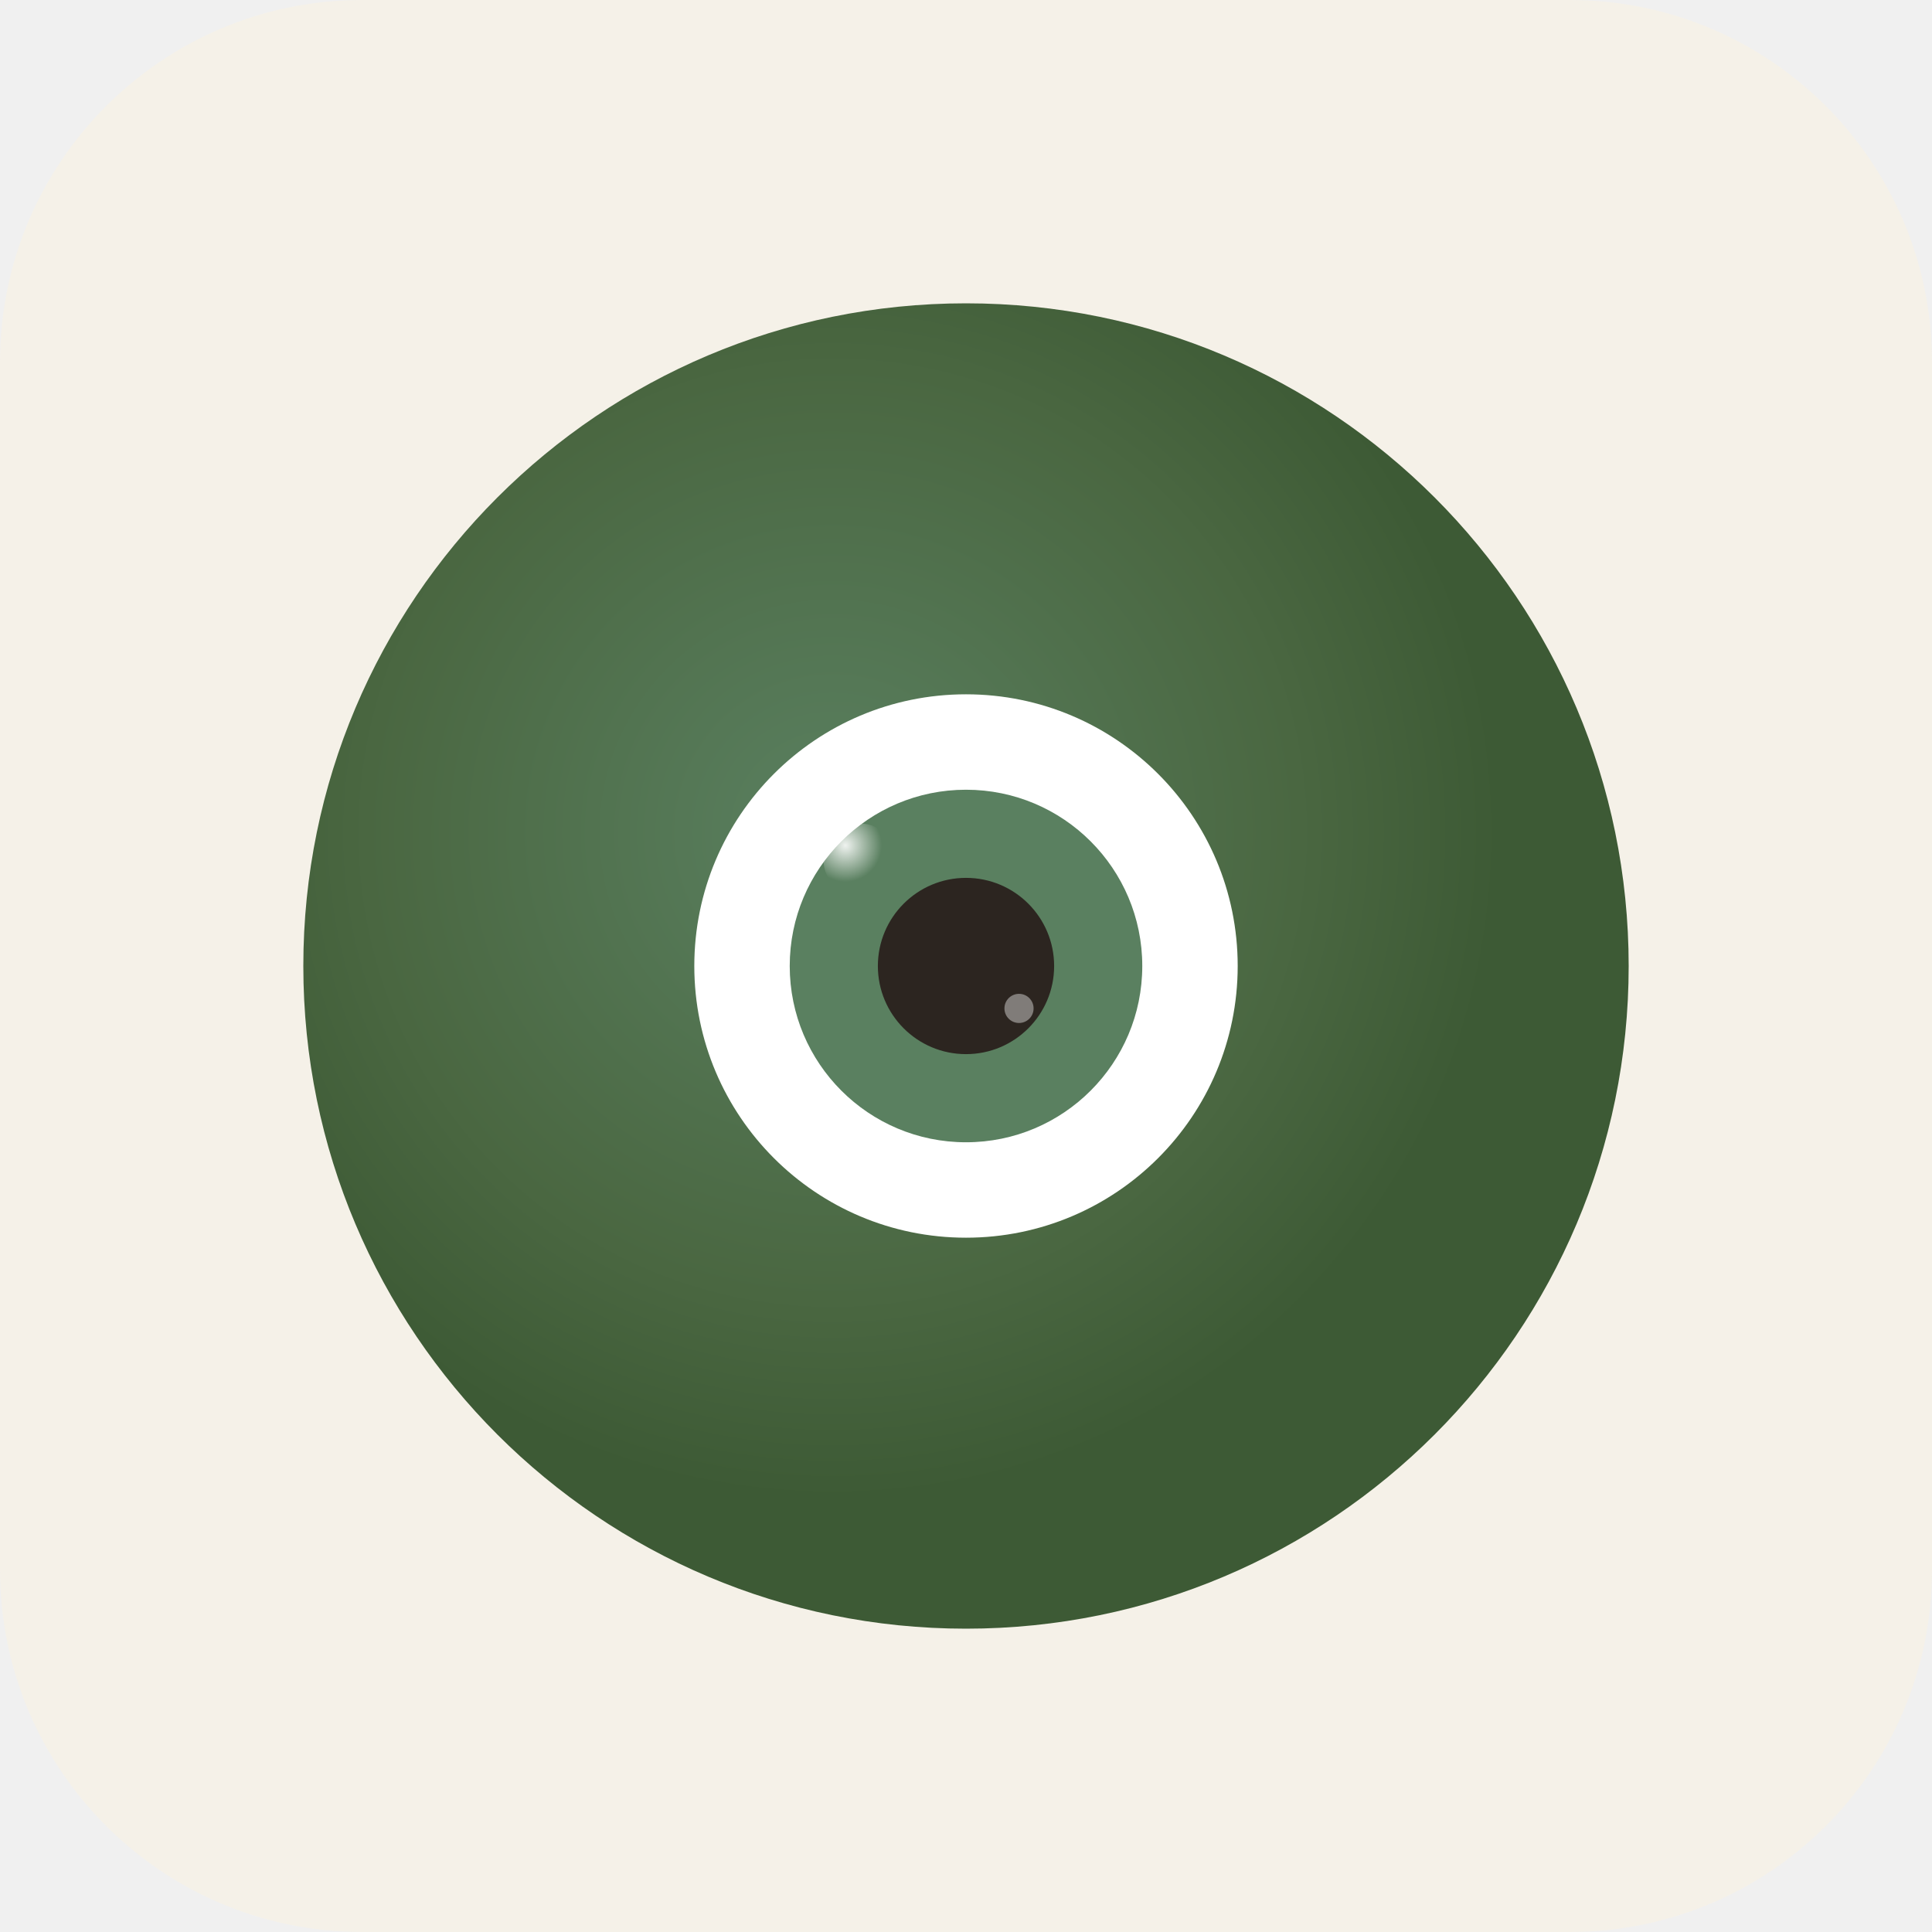
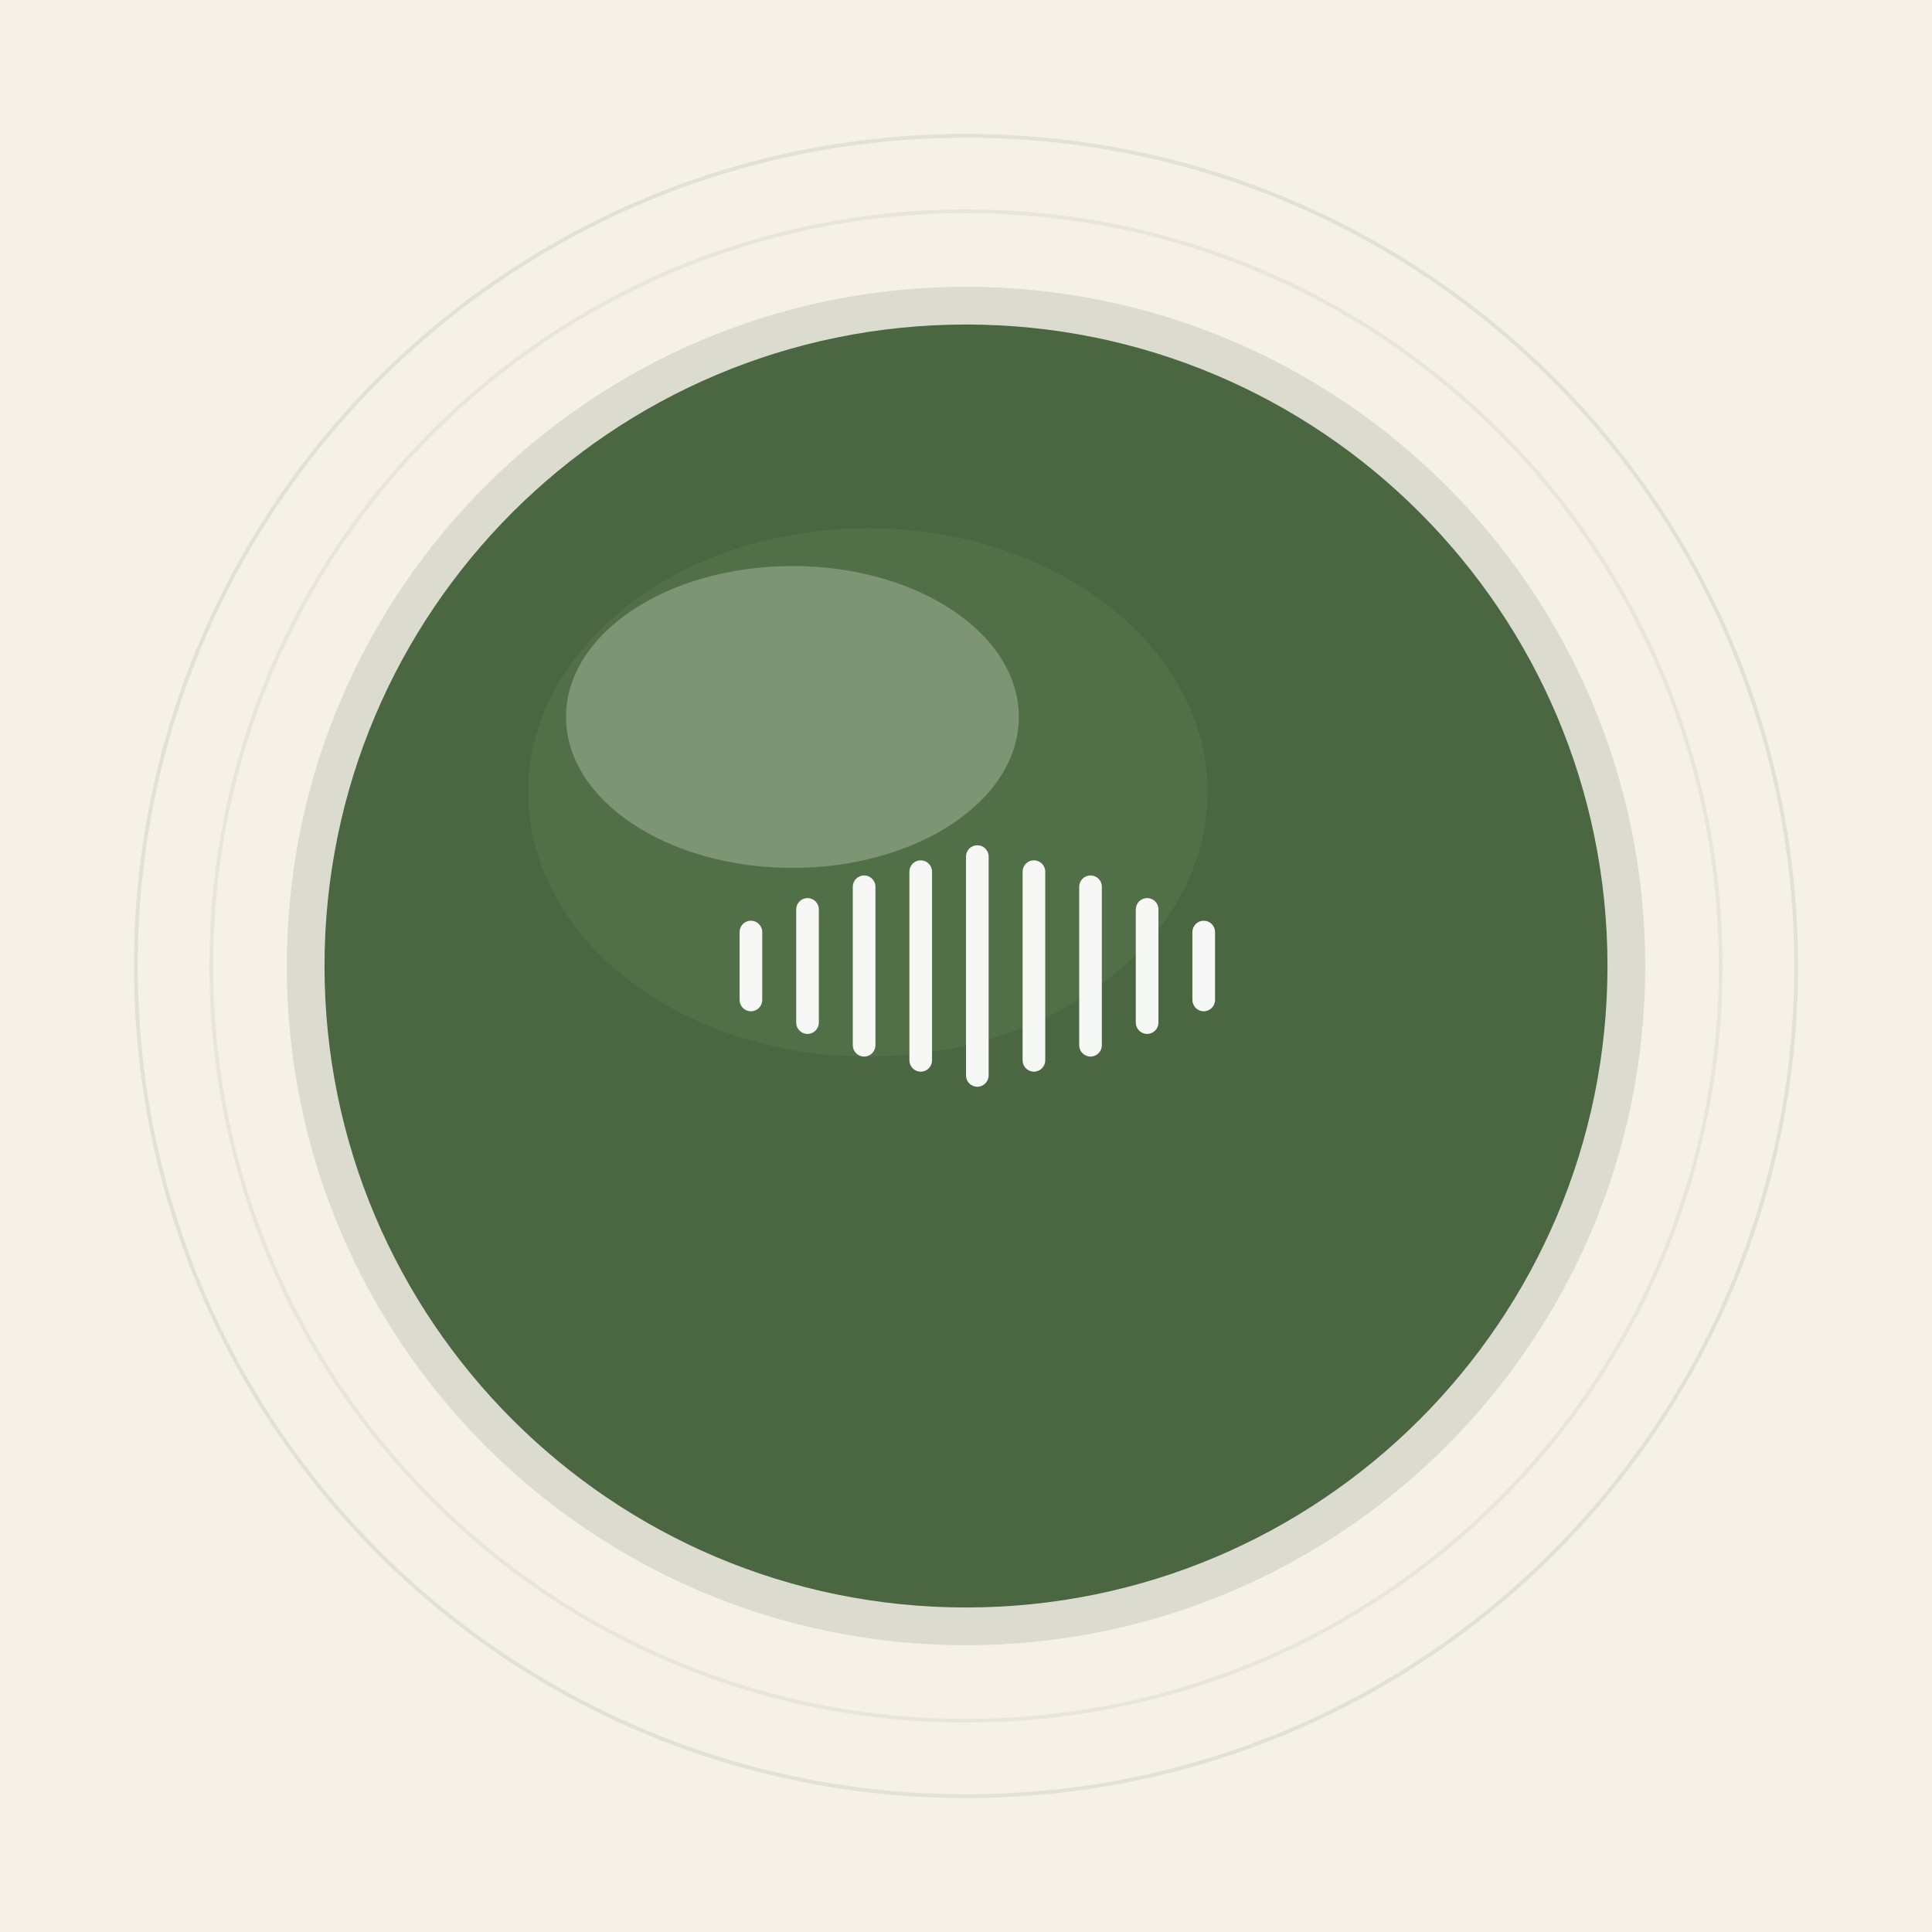
- <svg xmlns="http://www.w3.org/2000/svg" viewBox="0 0 1024 1024" width="1024" height="1024">
-   <defs>
-     <radialGradient id="stoneGrad1024" cx="40%" cy="40%">
-       <stop offset="0%" stop-color="#5a8060" />
-       <stop offset="70%" stop-color="#4a6741" />
-       <stop offset="100%" stop-color="#3d5a35" />
-     </radialGradient>
-     <radialGradient id="catchlightGrad1024" cx="30%" cy="30%">
-       <stop offset="0%" stop-color="white" stop-opacity="0.9" />
-       <stop offset="100%" stop-color="white" stop-opacity="0" />
-     </radialGradient>
-   </defs>
-   <rect width="1024" height="1024" rx="192" fill="#F5F1E8" />
-   <circle cx="512" cy="512" r="351.232" fill="url(#stoneGrad1024)" />
-   <circle cx="512" cy="512" r="144.005" fill="white" />
-   <circle cx="512" cy="512" r="93.428" fill="#5a8060" />
-   <circle cx="512" cy="512" r="46.714" fill="#2c2520" />
-   <circle cx="455.803" cy="455.803" r="19.318" fill="url(#catchlightGrad1024)" />
-   <circle cx="540.099" cy="534.479" r="7.727" fill="white" opacity="0.4" />
+ <svg xmlns="http://www.w3.org/2000/svg" viewBox="0 0 1024 1024">
+   <rect width="1024" height="1024" fill="#F5F1E8" />
+   <circle cx="512" cy="512" r="440" fill="none" stroke="#4a6741" stroke-width="2" opacity="0.12" />
+   <circle cx="512" cy="512" r="400" fill="none" stroke="#4a6741" stroke-width="2" opacity="0.08" />
+   <circle cx="512" cy="512" r="360" fill="#4a6741" opacity="0.15" />
+   <circle cx="512" cy="512" r="340" fill="#4a6741" />
+   <ellipse cx="460" cy="420" rx="180" ry="140" fill="#5a7a4d" opacity="0.5" />
+   <ellipse cx="420" cy="380" rx="120" ry="80" fill="white" opacity="0.25" />
+   <rect x="392" y="488" width="12" height="48" rx="6" fill="white" opacity="0.95" />
+   <rect x="422" y="476" width="12" height="72" rx="6" fill="white" opacity="0.95" />
+   <rect x="452" y="464" width="12" height="96" rx="6" fill="white" opacity="0.95" />
+   <rect x="482" y="456" width="12" height="112" rx="6" fill="white" opacity="0.95" />
+   <rect x="512" y="448" width="12" height="128" rx="6" fill="white" opacity="0.95" />
+   <rect x="542" y="456" width="12" height="112" rx="6" fill="white" opacity="0.95" />
+   <rect x="572" y="464" width="12" height="96" rx="6" fill="white" opacity="0.95" />
+   <rect x="602" y="476" width="12" height="72" rx="6" fill="white" opacity="0.95" />
+   <rect x="632" y="488" width="12" height="48" rx="6" fill="white" opacity="0.95" />
</svg>
